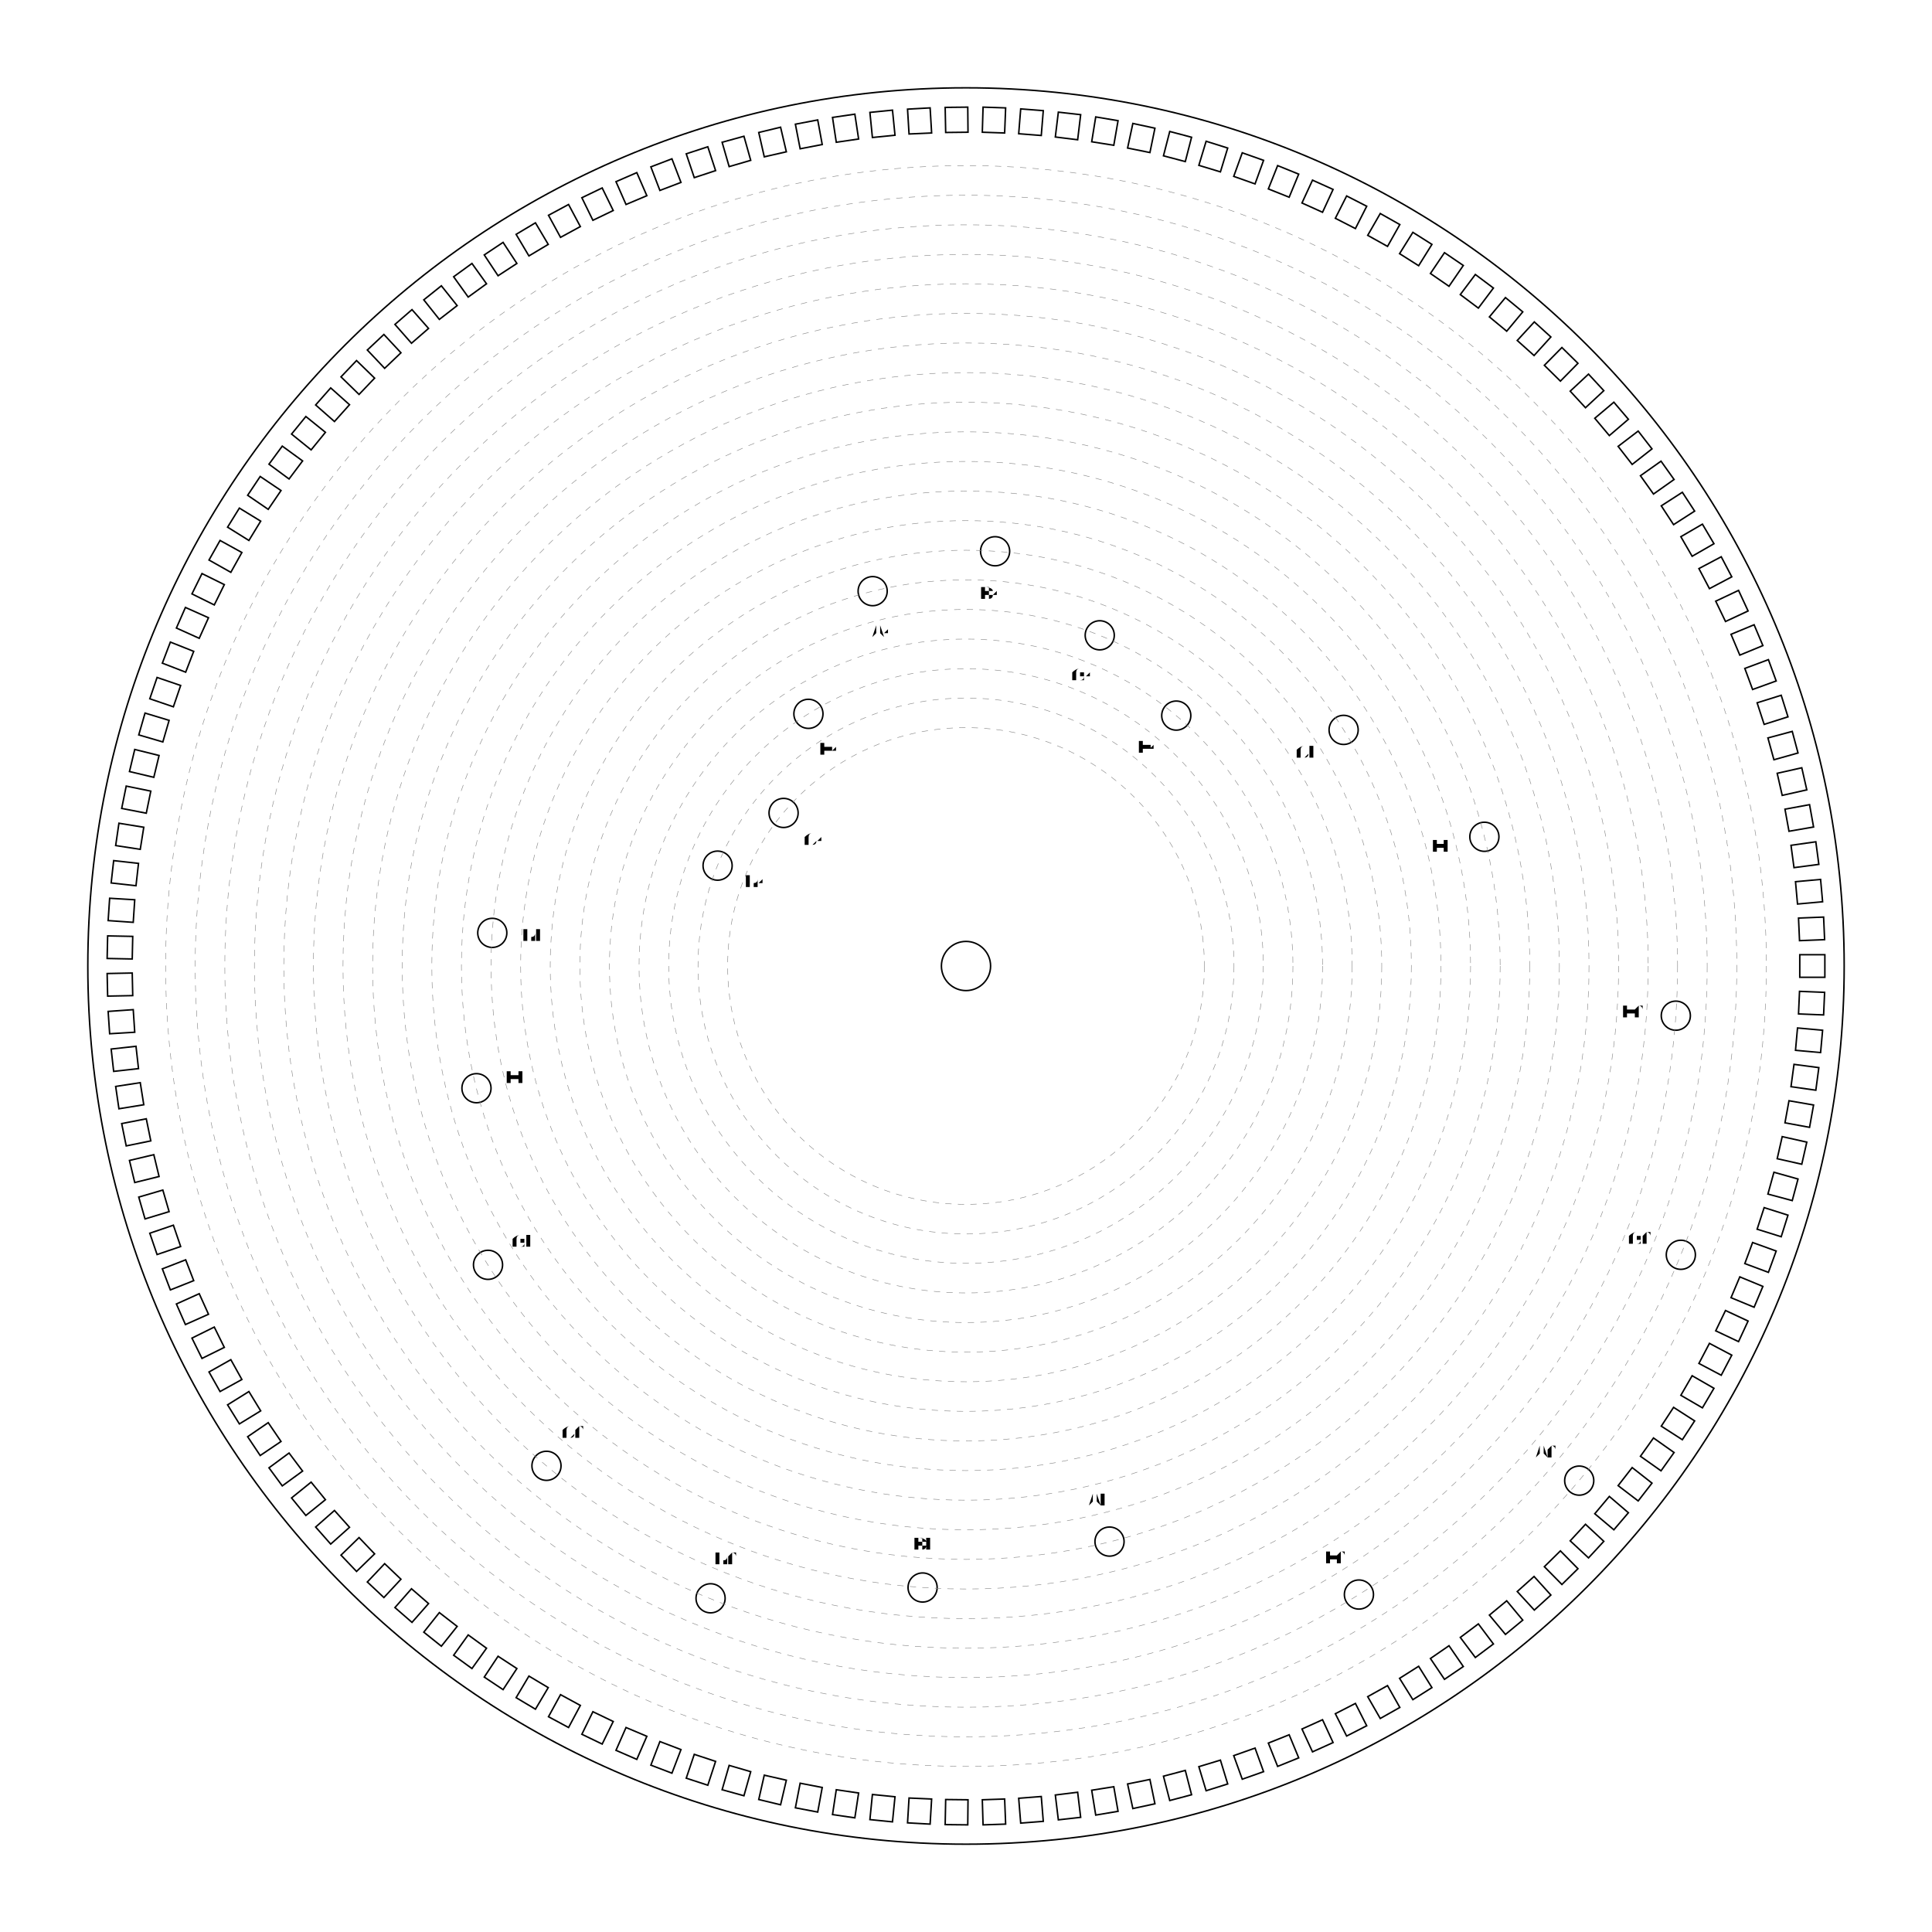
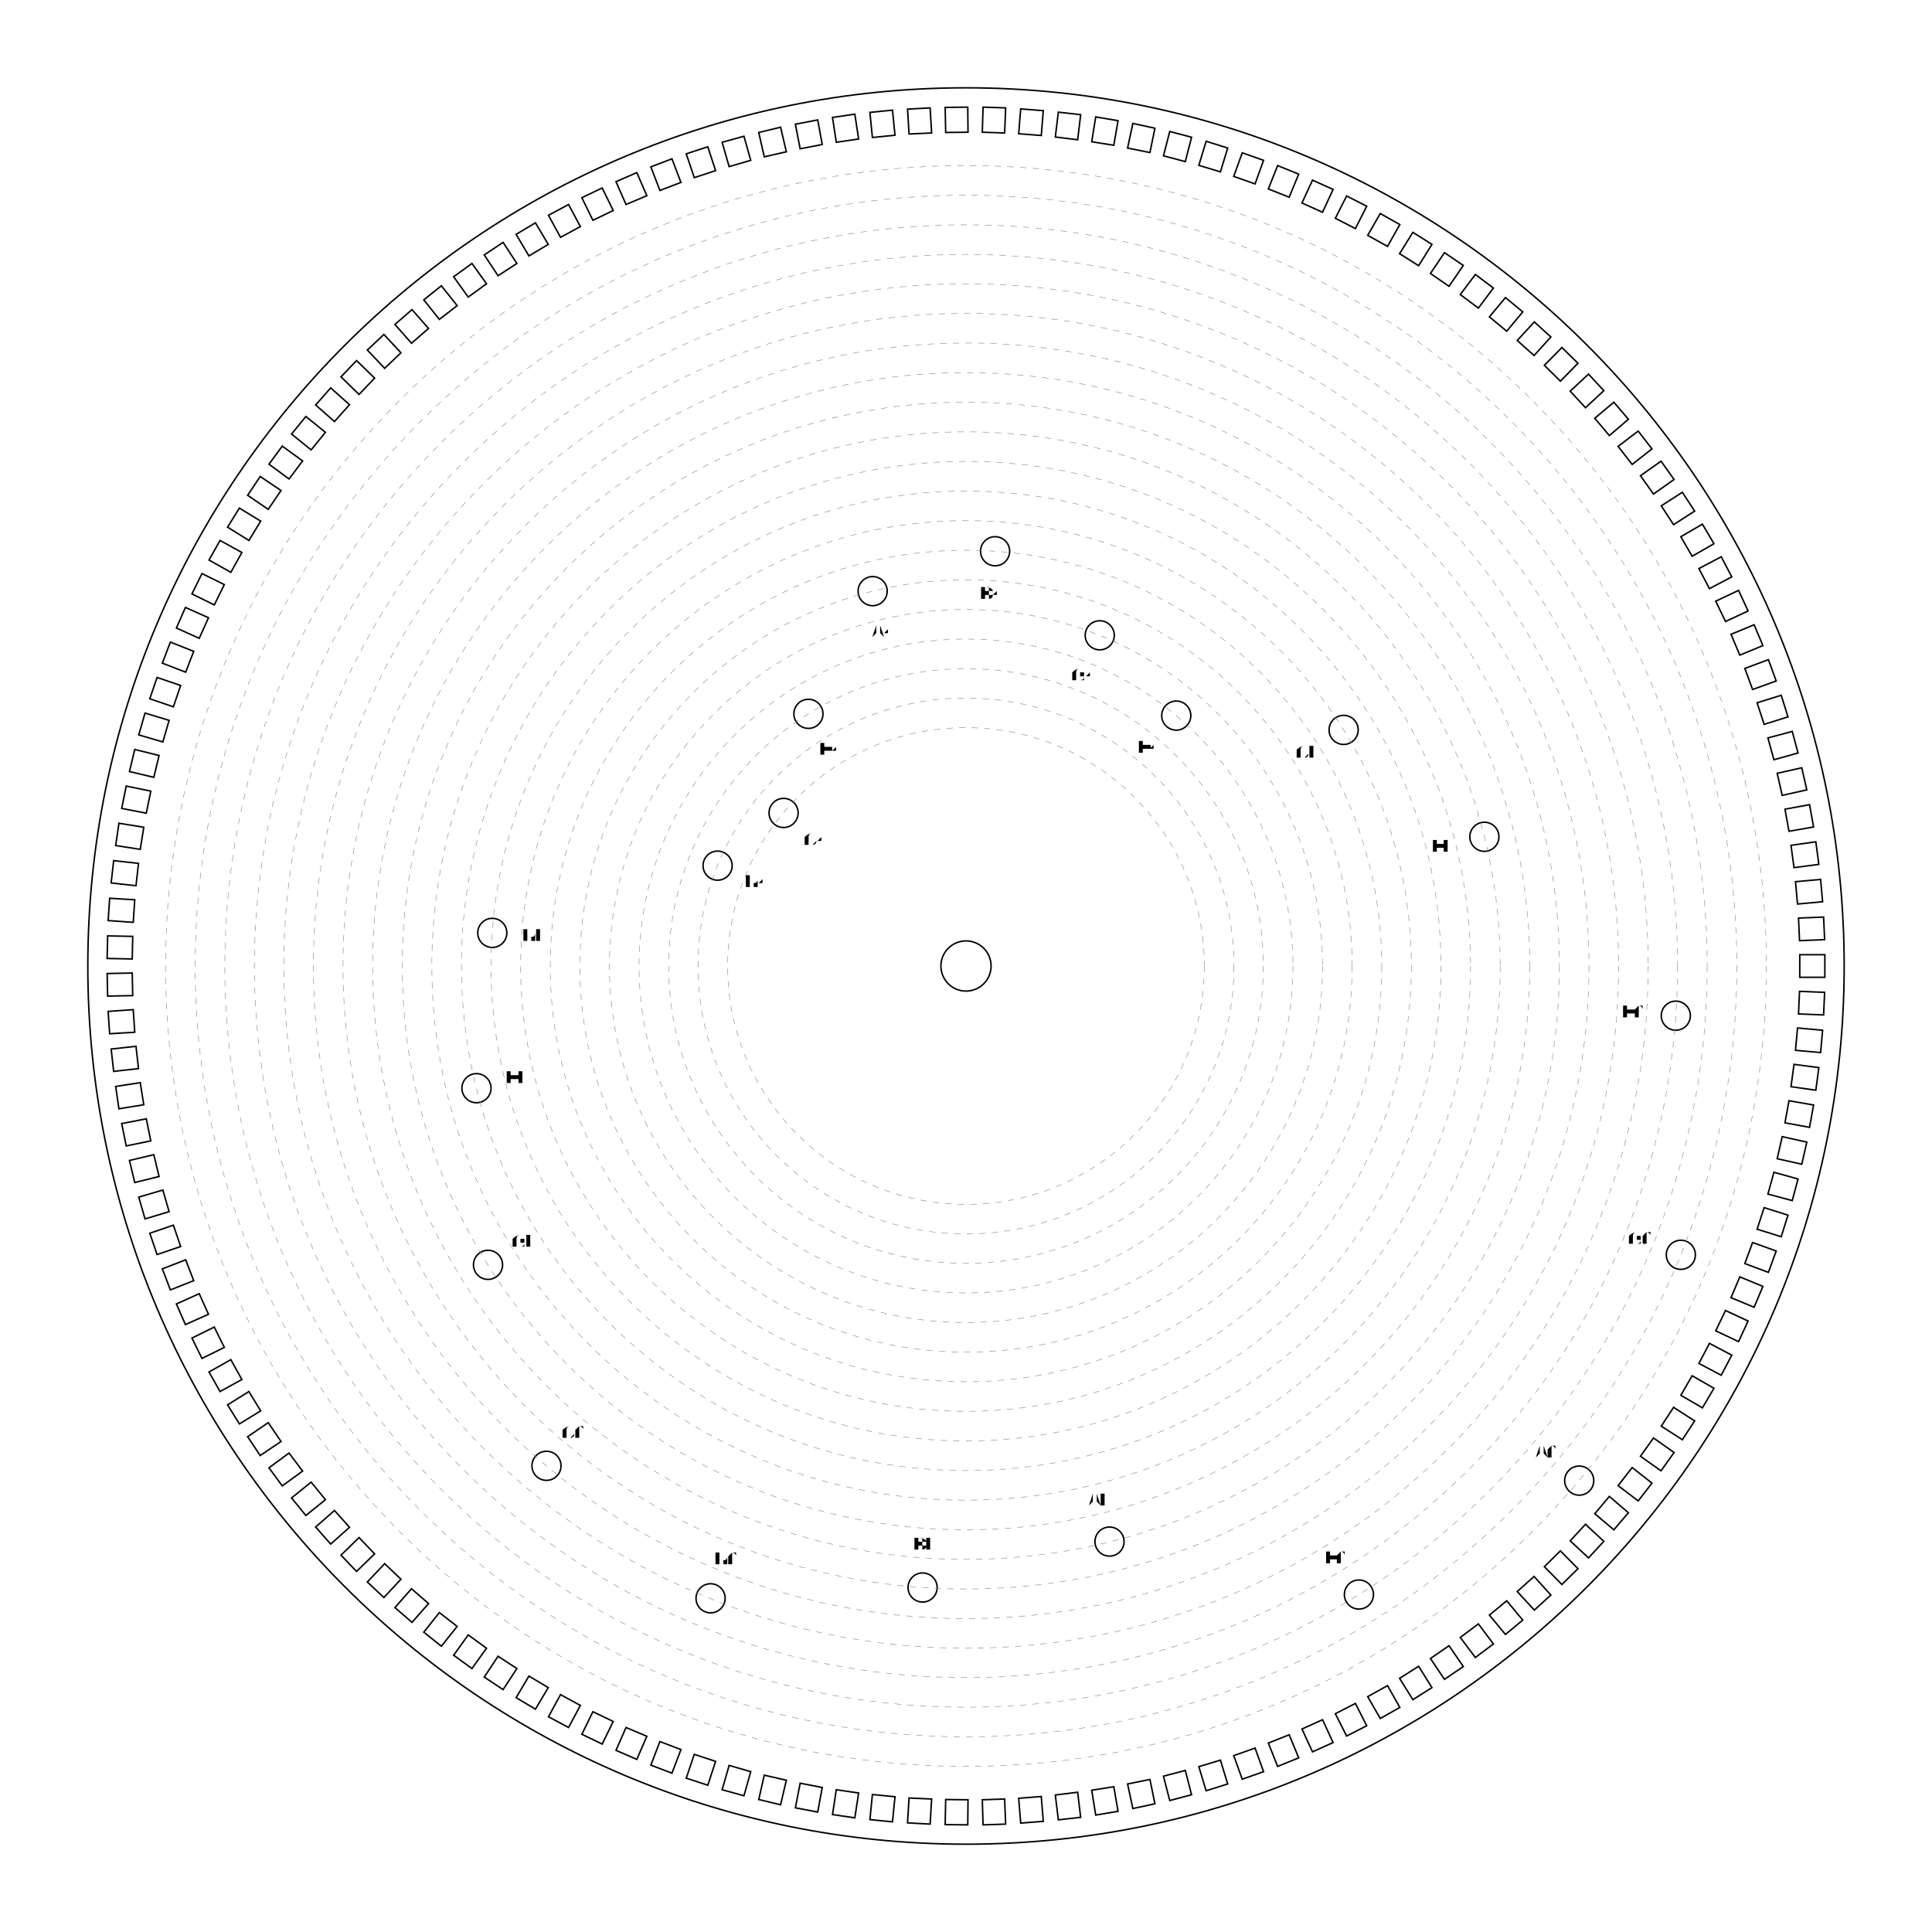
<svg xmlns="http://www.w3.org/2000/svg" width="7.7in" height="7.7in" viewBox="0 0 7.7 7.7">
  <style>.cut{fill:none;stroke:#000;stroke-width:0.006}.guide{fill:none;stroke:#888;stroke-width:0.002;stroke-dasharray:0.025 0.025}.label{font-family:Arial,sans-serif;font-size:0.07px;text-anchor:middle;dominant-baseline:middle}</style>
  <g id="cut">
    <circle class="cut" cx="3.85" cy="3.85" r="3.5" />
-     <circle class="cut" cx="3.85" cy="3.85" r="0.098" />
+     <circle class="cut" cx="3.85" cy="3.85" r="0.1" />
    <polygon class="cut" points="7.173,3.895 7.273,3.895 7.273,3.805 7.173,3.805" />
    <polygon class="cut" points="7.172,3.749 7.272,3.745 7.268,3.655 7.168,3.659" />
    <polygon class="cut" points="7.164,3.603 7.264,3.594 7.256,3.505 7.156,3.514" />
    <polygon class="cut" points="7.15,3.458 7.249,3.445 7.237,3.355 7.138,3.369" />
    <polygon class="cut" points="7.13,3.313 7.228,3.296 7.212,3.207 7.114,3.225" />
    <polygon class="cut" points="7.103,3.17 7.201,3.148 7.181,3.06 7.083,3.082" />
    <polygon class="cut" points="7.07,3.028 7.166,3.001 7.143,2.915 7.046,2.941" />
    <polygon class="cut" points="7.031,2.887 7.126,2.857 7.099,2.771 7.003,2.801" />
    <polygon class="cut" points="6.985,2.748 7.079,2.714 7.048,2.629 6.954,2.664" />
    <polygon class="cut" points="6.934,2.611 7.026,2.573 6.991,2.49 6.899,2.528" />
    <polygon class="cut" points="6.877,2.477 6.967,2.435 6.929,2.353 6.838,2.396" />
    <polygon class="cut" points="6.813,2.346 6.902,2.299 6.86,2.219 6.771,2.266" />
    <polygon class="cut" points="6.744,2.217 6.831,2.167 6.785,2.089 6.699,2.139" />
    <polygon class="cut" points="6.67,2.091 6.754,2.037 6.705,1.962 6.621,2.016" />
    <polygon class="cut" points="6.59,1.969 6.672,1.911 6.62,1.838 6.538,1.896" />
    <polygon class="cut" points="6.505,1.851 6.584,1.789 6.529,1.718 6.449,1.779" />
    <polygon class="cut" points="6.414,1.736 6.49,1.671 6.432,1.603 6.356,1.667" />
    <polygon class="cut" points="6.319,1.625 6.392,1.557 6.331,1.491 6.258,1.559" />
    <polygon class="cut" points="6.219,1.519 6.289,1.448 6.225,1.385 6.155,1.456" />
    <polygon class="cut" points="6.114,1.417 6.181,1.343 6.115,1.283 6.047,1.357" />
    <polygon class="cut" points="6.005,1.32 6.069,1.243 6,1.186 5.936,1.263" />
    <polygon class="cut" points="5.892,1.228 5.952,1.148 5.88,1.094 5.82,1.174" />
    <polygon class="cut" points="5.775,1.141 5.832,1.058 5.757,1.007 5.701,1.09" />
    <polygon class="cut" points="5.654,1.059 5.707,0.974 5.631,0.926 5.578,1.011" />
    <polygon class="cut" points="5.53,0.982 5.579,0.895 5.501,0.851 5.451,0.938" />
    <polygon class="cut" points="5.402,0.911 5.447,0.822 5.367,0.781 5.322,0.87" />
    <polygon class="cut" points="5.271,0.846 5.313,0.755 5.231,0.718 5.189,0.809" />
    <polygon class="cut" points="5.138,0.786 5.176,0.694 5.092,0.66 5.055,0.753" />
    <polygon class="cut" points="5.002,0.733 5.036,0.639 4.951,0.609 4.917,0.703" />
    <polygon class="cut" points="4.864,0.685 4.893,0.59 4.807,0.563 4.778,0.659" />
    <polygon class="cut" points="4.724,0.644 4.749,0.547 4.662,0.524 4.637,0.621" />
    <polygon class="cut" points="4.583,0.608 4.603,0.511 4.515,0.492 4.494,0.59" />
    <polygon class="cut" points="4.439,0.579 4.456,0.481 4.367,0.466 4.351,0.565" />
    <polygon class="cut" points="4.295,0.557 4.307,0.457 4.218,0.447 4.206,0.546" />
    <polygon class="cut" points="4.15,0.54 4.158,0.441 4.068,0.434 4.06,0.533" />
    <polygon class="cut" points="4.004,0.53 4.008,0.43 3.918,0.427 3.915,0.527" />
    <polygon class="cut" points="3.858,0.527 3.857,0.427 3.767,0.428 3.769,0.528" />
    <polygon class="cut" points="3.713,0.53 3.707,0.43 3.617,0.435 3.623,0.534" />
    <polygon class="cut" points="3.567,0.539 3.557,0.439 3.467,0.448 3.477,0.548" />
    <polygon class="cut" points="3.422,0.554 3.407,0.455 3.318,0.468 3.333,0.567" />
    <polygon class="cut" points="3.277,0.576 3.259,0.478 3.17,0.495 3.189,0.593" />
    <polygon class="cut" points="3.134,0.605 3.111,0.507 3.024,0.528 3.046,0.625" />
    <polygon class="cut" points="2.992,0.639 2.965,0.543 2.878,0.567 2.906,0.664" />
    <polygon class="cut" points="2.852,0.68 2.821,0.585 2.735,0.613 2.767,0.708" />
    <polygon class="cut" points="2.714,0.727 2.678,0.633 2.594,0.665 2.63,0.759" />
    <polygon class="cut" points="2.578,0.78 2.538,0.688 2.455,0.724 2.495,0.815" />
    <polygon class="cut" points="2.444,0.839 2.4,0.749 2.319,0.788 2.363,0.878" />
    <polygon class="cut" points="2.313,0.903 2.266,0.815 2.186,0.858 2.234,0.946" />
    <polygon class="cut" points="2.185,0.974 2.134,0.888 2.057,0.934 2.108,1.02" />
    <polygon class="cut" points="2.06,1.05 2.005,0.966 1.93,1.016 1.985,1.099" />
    <polygon class="cut" points="1.939,1.131 1.881,1.05 1.808,1.103 1.866,1.184" />
    <polygon class="cut" points="1.822,1.218 1.759,1.139 1.689,1.195 1.751,1.273" />
    <polygon class="cut" points="1.708,1.309 1.642,1.234 1.574,1.293 1.64,1.368" />
    <polygon class="cut" points="1.598,1.406 1.53,1.333 1.464,1.395 1.533,1.468" />
    <polygon class="cut" points="1.493,1.507 1.421,1.437 1.359,1.502 1.431,1.572" />
    <polygon class="cut" points="1.393,1.613 1.318,1.546 1.258,1.614 1.333,1.68" />
    <polygon class="cut" points="1.297,1.723 1.219,1.66 1.162,1.73 1.24,1.793" />
    <polygon class="cut" points="1.206,1.837 1.125,1.778 1.072,1.85 1.152,1.909" />
    <polygon class="cut" points="1.12,1.955 1.037,1.899 0.987,1.974 1.069,2.03" />
    <polygon class="cut" points="1.039,2.077 0.954,2.025 0.907,2.101 0.992,2.154" />
    <polygon class="cut" points="0.964,2.202 0.877,2.154 0.833,2.232 0.92,2.281" />
    <polygon class="cut" points="0.894,2.33 0.805,2.286 0.765,2.367 0.854,2.411" />
    <polygon class="cut" points="0.831,2.462 0.739,2.421 0.703,2.503 0.794,2.544" />
    <polygon class="cut" points="0.772,2.596 0.679,2.559 0.647,2.643 0.74,2.679" />
    <polygon class="cut" points="0.72,2.732 0.626,2.7 0.597,2.785 0.691,2.817" />
    <polygon class="cut" points="0.674,2.871 0.578,2.842 0.553,2.929 0.649,2.957" />
    <polygon class="cut" points="0.634,3.011 0.537,2.987 0.516,3.075 0.613,3.098" />
    <polygon class="cut" points="0.601,3.153 0.503,3.133 0.485,3.222 0.583,3.241" />
    <polygon class="cut" points="0.573,3.297 0.474,3.281 0.461,3.37 0.559,3.385" />
    <polygon class="cut" points="0.552,3.441 0.453,3.43 0.443,3.519 0.542,3.53" />
    <polygon class="cut" points="0.537,3.586 0.437,3.58 0.431,3.669 0.531,3.676" />
    <polygon class="cut" points="0.529,3.732 0.429,3.73 0.427,3.82 0.527,3.822" />
    <polygon class="cut" points="0.527,3.878 0.427,3.88 0.429,3.97 0.529,3.968" />
    <polygon class="cut" points="0.531,4.024 0.431,4.031 0.437,4.12 0.537,4.114" />
    <polygon class="cut" points="0.542,4.17 0.443,4.181 0.453,4.27 0.552,4.259" />
    <polygon class="cut" points="0.559,4.315 0.461,4.33 0.474,4.419 0.573,4.403" />
    <polygon class="cut" points="0.583,4.459 0.485,4.478 0.503,4.567 0.601,4.547" />
    <polygon class="cut" points="0.613,4.602 0.516,4.625 0.537,4.713 0.634,4.689" />
    <polygon class="cut" points="0.649,4.743 0.553,4.771 0.578,4.858 0.674,4.829" />
    <polygon class="cut" points="0.691,4.883 0.597,4.915 0.626,5 0.72,4.968" />
    <polygon class="cut" points="0.74,5.021 0.647,5.057 0.679,5.141 0.772,5.104" />
    <polygon class="cut" points="0.794,5.156 0.703,5.197 0.739,5.279 0.831,5.238" />
    <polygon class="cut" points="0.854,5.289 0.765,5.333 0.805,5.414 0.894,5.37" />
    <polygon class="cut" points="0.92,5.419 0.833,5.468 0.877,5.546 0.964,5.498" />
    <polygon class="cut" points="0.992,5.546 0.907,5.599 0.954,5.675 1.039,5.623" />
    <polygon class="cut" points="1.069,5.67 0.987,5.726 1.037,5.801 1.12,5.745" />
    <polygon class="cut" points="1.152,5.791 1.072,5.85 1.125,5.922 1.206,5.863" />
    <polygon class="cut" points="1.24,5.907 1.162,5.97 1.219,6.04 1.297,5.977" />
    <polygon class="cut" points="1.333,6.02 1.258,6.086 1.318,6.154 1.393,6.087" />
    <polygon class="cut" points="1.431,6.128 1.359,6.198 1.421,6.263 1.493,6.193" />
    <polygon class="cut" points="1.533,6.232 1.464,6.305 1.53,6.367 1.598,6.294" />
    <polygon class="cut" points="1.64,6.332 1.574,6.407 1.642,6.466 1.708,6.391" />
    <polygon class="cut" points="1.751,6.427 1.689,6.505 1.759,6.561 1.822,6.482" />
    <polygon class="cut" points="1.866,6.516 1.808,6.597 1.881,6.65 1.939,6.569" />
    <polygon class="cut" points="1.985,6.601 1.93,6.684 2.005,6.734 2.06,6.65" />
    <polygon class="cut" points="2.108,6.68 2.057,6.766 2.134,6.812 2.185,6.726" />
    <polygon class="cut" points="2.234,6.754 2.186,6.842 2.266,6.885 2.313,6.797" />
    <polygon class="cut" points="2.363,6.822 2.319,6.912 2.4,6.951 2.444,6.861" />
    <polygon class="cut" points="2.495,6.885 2.455,6.976 2.538,7.012 2.578,6.92" />
    <polygon class="cut" points="2.63,6.941 2.594,7.035 2.678,7.067 2.714,6.973" />
    <polygon class="cut" points="2.767,6.992 2.735,7.087 2.821,7.115 2.852,7.02" />
    <polygon class="cut" points="2.906,7.036 2.878,7.133 2.965,7.157 2.992,7.061" />
    <polygon class="cut" points="3.046,7.075 3.024,7.172 3.111,7.193 3.134,7.095" />
    <polygon class="cut" points="3.189,7.107 3.17,7.205 3.259,7.222 3.277,7.124" />
    <polygon class="cut" points="3.333,7.133 3.318,7.232 3.407,7.245 3.422,7.146" />
    <polygon class="cut" points="3.477,7.152 3.467,7.252 3.557,7.261 3.567,7.161" />
    <polygon class="cut" points="3.623,7.166 3.617,7.265 3.707,7.27 3.713,7.17" />
    <polygon class="cut" points="3.769,7.172 3.767,7.272 3.857,7.273 3.858,7.173" />
    <polygon class="cut" points="3.915,7.173 3.918,7.273 4.008,7.27 4.004,7.17" />
    <polygon class="cut" points="4.06,7.167 4.068,7.266 4.158,7.259 4.15,7.16" />
    <polygon class="cut" points="4.206,7.154 4.218,7.253 4.307,7.243 4.295,7.143" />
    <polygon class="cut" points="4.351,7.135 4.367,7.234 4.456,7.219 4.439,7.121" />
    <polygon class="cut" points="4.494,7.11 4.515,7.208 4.603,7.189 4.583,7.092" />
    <polygon class="cut" points="4.637,7.079 4.662,7.176 4.749,7.153 4.724,7.056" />
    <polygon class="cut" points="4.778,7.041 4.807,7.137 4.893,7.11 4.864,7.015" />
    <polygon class="cut" points="4.917,6.997 4.951,7.091 5.036,7.061 5.002,6.967" />
    <polygon class="cut" points="5.055,6.947 5.092,7.04 5.176,7.006 5.138,6.914" />
    <polygon class="cut" points="5.189,6.891 5.231,6.982 5.313,6.945 5.271,6.854" />
    <polygon class="cut" points="5.322,6.83 5.367,6.919 5.447,6.878 5.402,6.789" />
    <polygon class="cut" points="5.451,6.762 5.501,6.849 5.579,6.805 5.53,6.718" />
    <polygon class="cut" points="5.578,6.689 5.631,6.774 5.707,6.726 5.654,6.641" />
    <polygon class="cut" points="5.701,6.61 5.757,6.693 5.832,6.642 5.775,6.559" />
    <polygon class="cut" points="5.82,6.526 5.88,6.606 5.952,6.552 5.892,6.472" />
    <polygon class="cut" points="5.936,6.437 6,6.514 6.069,6.457 6.005,6.38" />
    <polygon class="cut" points="6.047,6.343 6.115,6.417 6.181,6.357 6.114,6.283" />
    <polygon class="cut" points="6.155,6.244 6.225,6.315 6.289,6.252 6.219,6.181" />
    <polygon class="cut" points="6.258,6.141 6.331,6.209 6.392,6.143 6.319,6.075" />
    <polygon class="cut" points="6.356,6.033 6.432,6.097 6.49,6.029 6.414,5.964" />
    <polygon class="cut" points="6.449,5.921 6.529,5.982 6.584,5.911 6.505,5.849" />
    <polygon class="cut" points="6.538,5.804 6.62,5.862 6.672,5.789 6.59,5.731" />
    <polygon class="cut" points="6.621,5.684 6.705,5.738 6.754,5.663 6.67,5.609" />
    <polygon class="cut" points="6.699,5.561 6.785,5.611 6.831,5.533 6.744,5.483" />
    <polygon class="cut" points="6.771,5.434 6.86,5.481 6.902,5.401 6.813,5.354" />
    <polygon class="cut" points="6.838,5.304 6.929,5.347 6.967,5.265 6.877,5.223" />
    <polygon class="cut" points="6.899,5.172 6.991,5.21 7.026,5.127 6.934,5.089" />
    <polygon class="cut" points="6.954,5.036 7.048,5.071 7.079,4.986 6.985,4.952" />
    <polygon class="cut" points="7.003,4.899 7.099,4.929 7.126,4.843 7.031,4.813" />
    <polygon class="cut" points="7.046,4.759 7.143,4.785 7.166,4.699 7.07,4.672" />
    <polygon class="cut" points="7.083,4.618 7.181,4.64 7.201,4.552 7.103,4.53" />
    <polygon class="cut" points="7.114,4.475 7.212,4.493 7.228,4.404 7.13,4.387" />
    <polygon class="cut" points="7.138,4.331 7.237,4.345 7.249,4.255 7.15,4.242" />
    <polygon class="cut" points="7.156,4.186 7.256,4.195 7.264,4.106 7.164,4.097" />
    <polygon class="cut" points="7.168,4.041 7.268,4.045 7.272,3.955 7.172,3.951" />
    <circle class="cut" cx="2.178" cy="5.842" r="0.058" />
    <circle class="cut" cx="1.945" cy="5.041" r="0.058" />
    <circle class="cut" cx="1.899" cy="4.337" r="0.058" />
    <circle class="cut" cx="1.962" cy="3.718" r="0.058" />
    <circle class="cut" cx="2.86" cy="3.45" r="0.058" />
    <circle class="cut" cx="3.123" cy="3.24" r="0.058" />
    <circle class="cut" cx="3.222" cy="2.845" r="0.058" />
    <circle class="cut" cx="3.478" cy="2.356" r="0.058" />
    <circle class="cut" cx="3.966" cy="2.197" r="0.058" />
    <circle class="cut" cx="4.383" cy="2.532" r="0.058" />
    <circle class="cut" cx="4.688" cy="2.852" r="0.058" />
    <circle class="cut" cx="5.355" cy="2.909" r="0.058" />
    <circle class="cut" cx="5.916" cy="3.335" r="0.058" />
    <circle class="cut" cx="6.679" cy="4.048" r="0.058" />
    <circle class="cut" cx="6.699" cy="5.001" r="0.058" />
    <circle class="cut" cx="6.294" cy="5.901" r="0.058" />
    <circle class="cut" cx="5.416" cy="6.355" r="0.058" />
    <circle class="cut" cx="4.422" cy="6.144" r="0.058" />
    <circle class="cut" cx="3.677" cy="6.327" r="0.058" />
    <circle class="cut" cx="2.832" cy="6.37" r="0.058" />
  </g>
  <g id="annotation">
    <circle class="guide" cx="3.85" cy="3.85" r="0.95" />
    <circle class="guide" cx="3.85" cy="3.85" r="1.068" />
    <circle class="guide" cx="3.85" cy="3.85" r="1.185" />
    <circle class="guide" cx="3.85" cy="3.85" r="1.303" />
    <circle class="guide" cx="3.85" cy="3.85" r="1.421" />
    <circle class="guide" cx="3.85" cy="3.85" r="1.539" />
    <circle class="guide" cx="3.85" cy="3.85" r="1.657" />
    <circle class="guide" cx="3.85" cy="3.85" r="1.775" />
    <circle class="guide" cx="3.85" cy="3.85" r="1.893" />
    <circle class="guide" cx="3.85" cy="3.85" r="2.011" />
    <circle class="guide" cx="3.85" cy="3.85" r="2.129" />
    <circle class="guide" cx="3.85" cy="3.85" r="2.247" />
    <circle class="guide" cx="3.85" cy="3.85" r="2.365" />
    <circle class="guide" cx="3.85" cy="3.85" r="2.483" />
    <circle class="guide" cx="3.85" cy="3.85" r="2.601" />
    <circle class="guide" cx="3.85" cy="3.85" r="2.719" />
    <circle class="guide" cx="3.85" cy="3.85" r="2.836" />
    <circle class="guide" cx="3.85" cy="3.85" r="2.954" />
    <circle class="guide" cx="3.85" cy="3.85" r="3.072" />
    <circle class="guide" cx="3.85" cy="3.85" r="3.19" />
    <text class="label" x="2.288" y="5.712">C6</text>
    <text class="label" x="2.089" y="4.95">G5</text>
    <text class="label" x="2.064" y="4.295">E5</text>
    <text class="label" x="2.131" y="3.73">D5</text>
    <text class="label" x="3.018" y="3.514">D4</text>
    <text class="label" x="3.253" y="3.349">C4</text>
    <text class="label" x="3.312" y="2.989">E4</text>
    <text class="label" x="3.519" y="2.521">A4</text>
    <text class="label" x="3.954" y="2.366">B4</text>
    <text class="label" x="4.319" y="2.69">G4</text>
    <text class="label" x="4.579" y="2.982">F4</text>
    <text class="label" x="5.211" y="2.999">C5</text>
    <text class="label" x="5.751" y="3.376">F5</text>
    <text class="label" x="6.51" y="4.036">E6</text>
    <text class="label" x="6.541" y="4.937">G6</text>
    <text class="label" x="6.164" y="5.791">A6</text>
    <text class="label" x="5.325" y="6.211">F6</text>
    <text class="label" x="4.381" y="5.979">A5</text>
    <text class="label" x="3.689" y="6.157">B5</text>
    <text class="label" x="2.895" y="6.213">D6</text>
  </g>
</svg>
